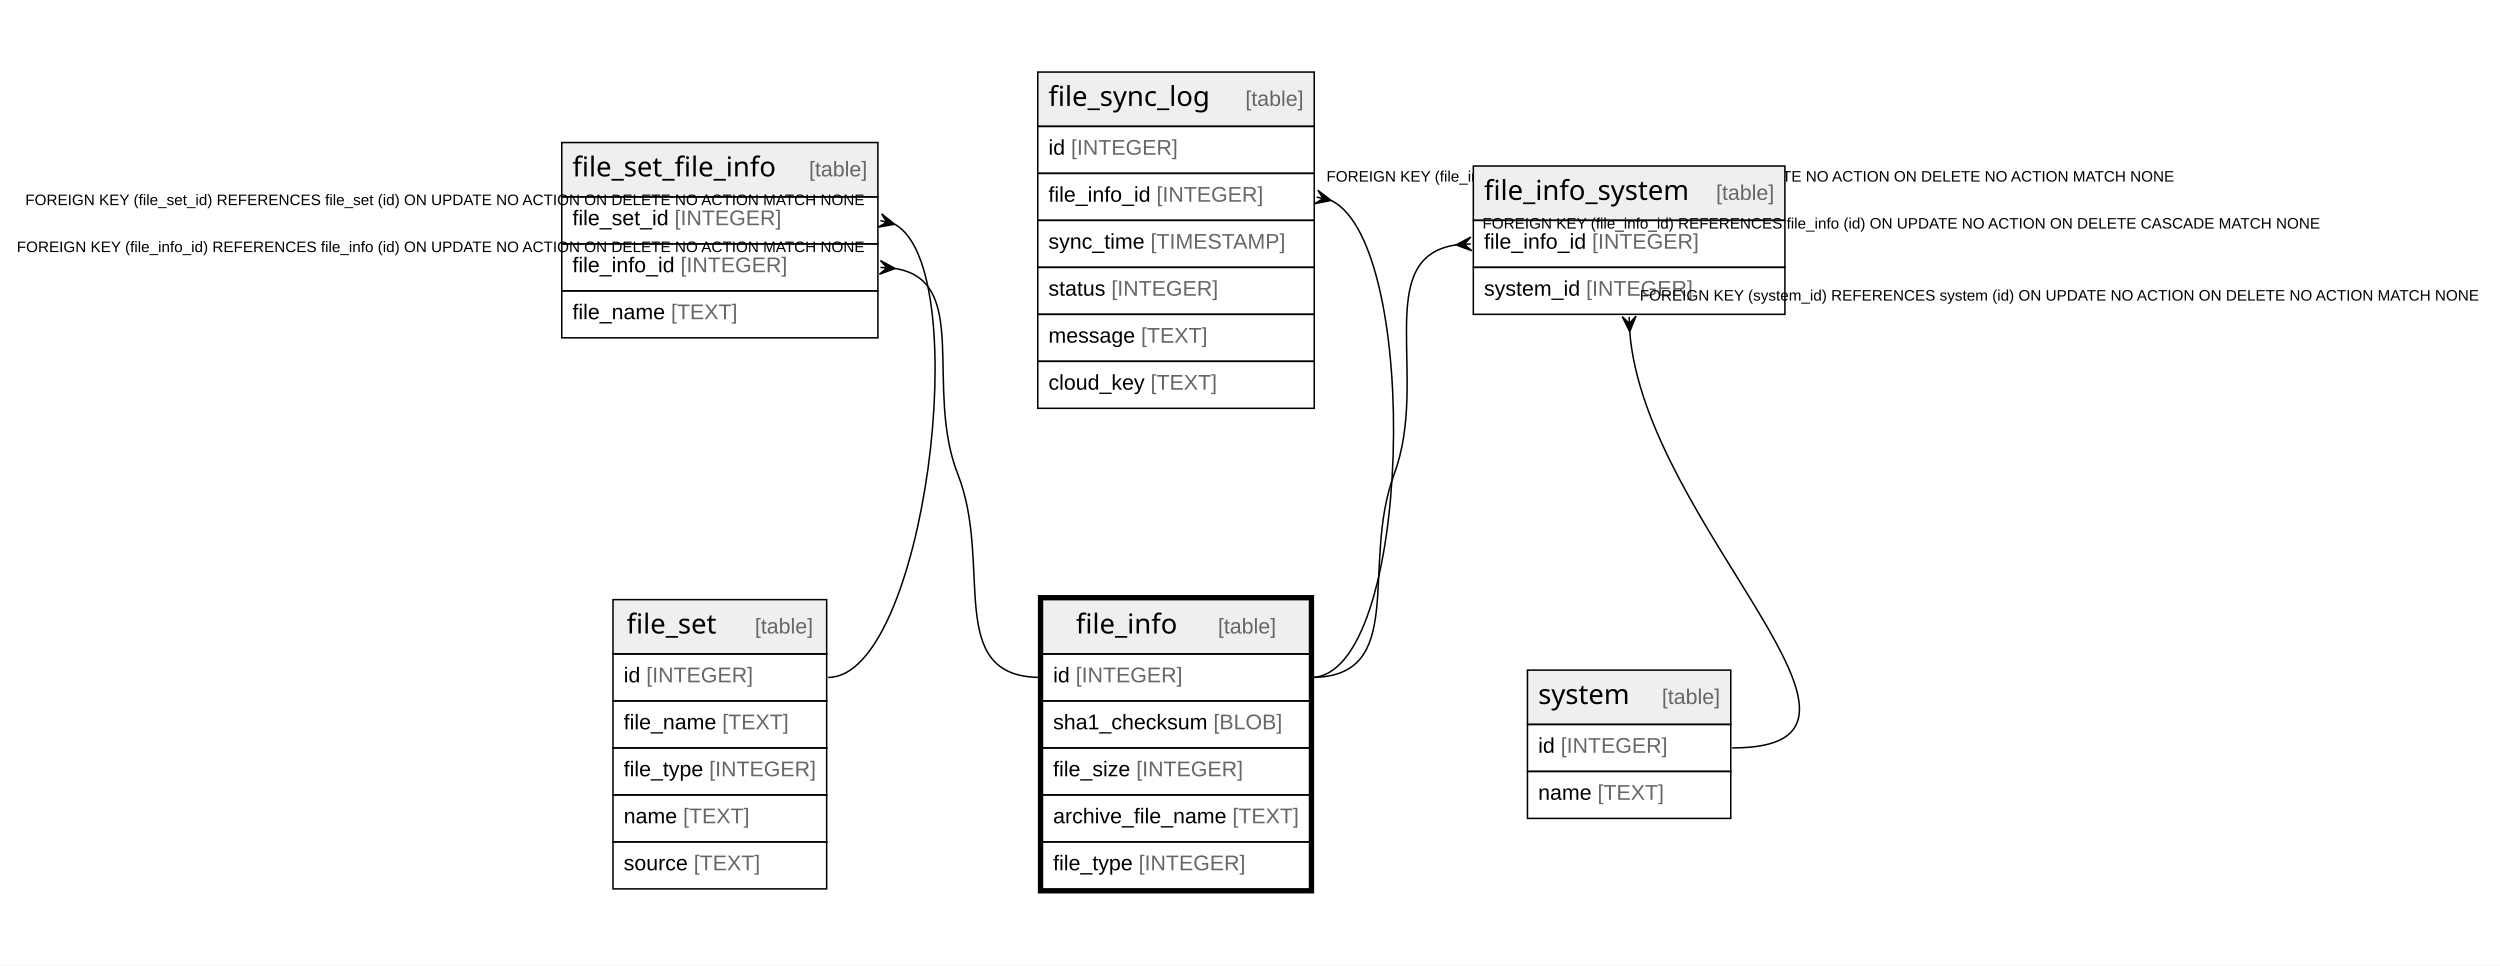
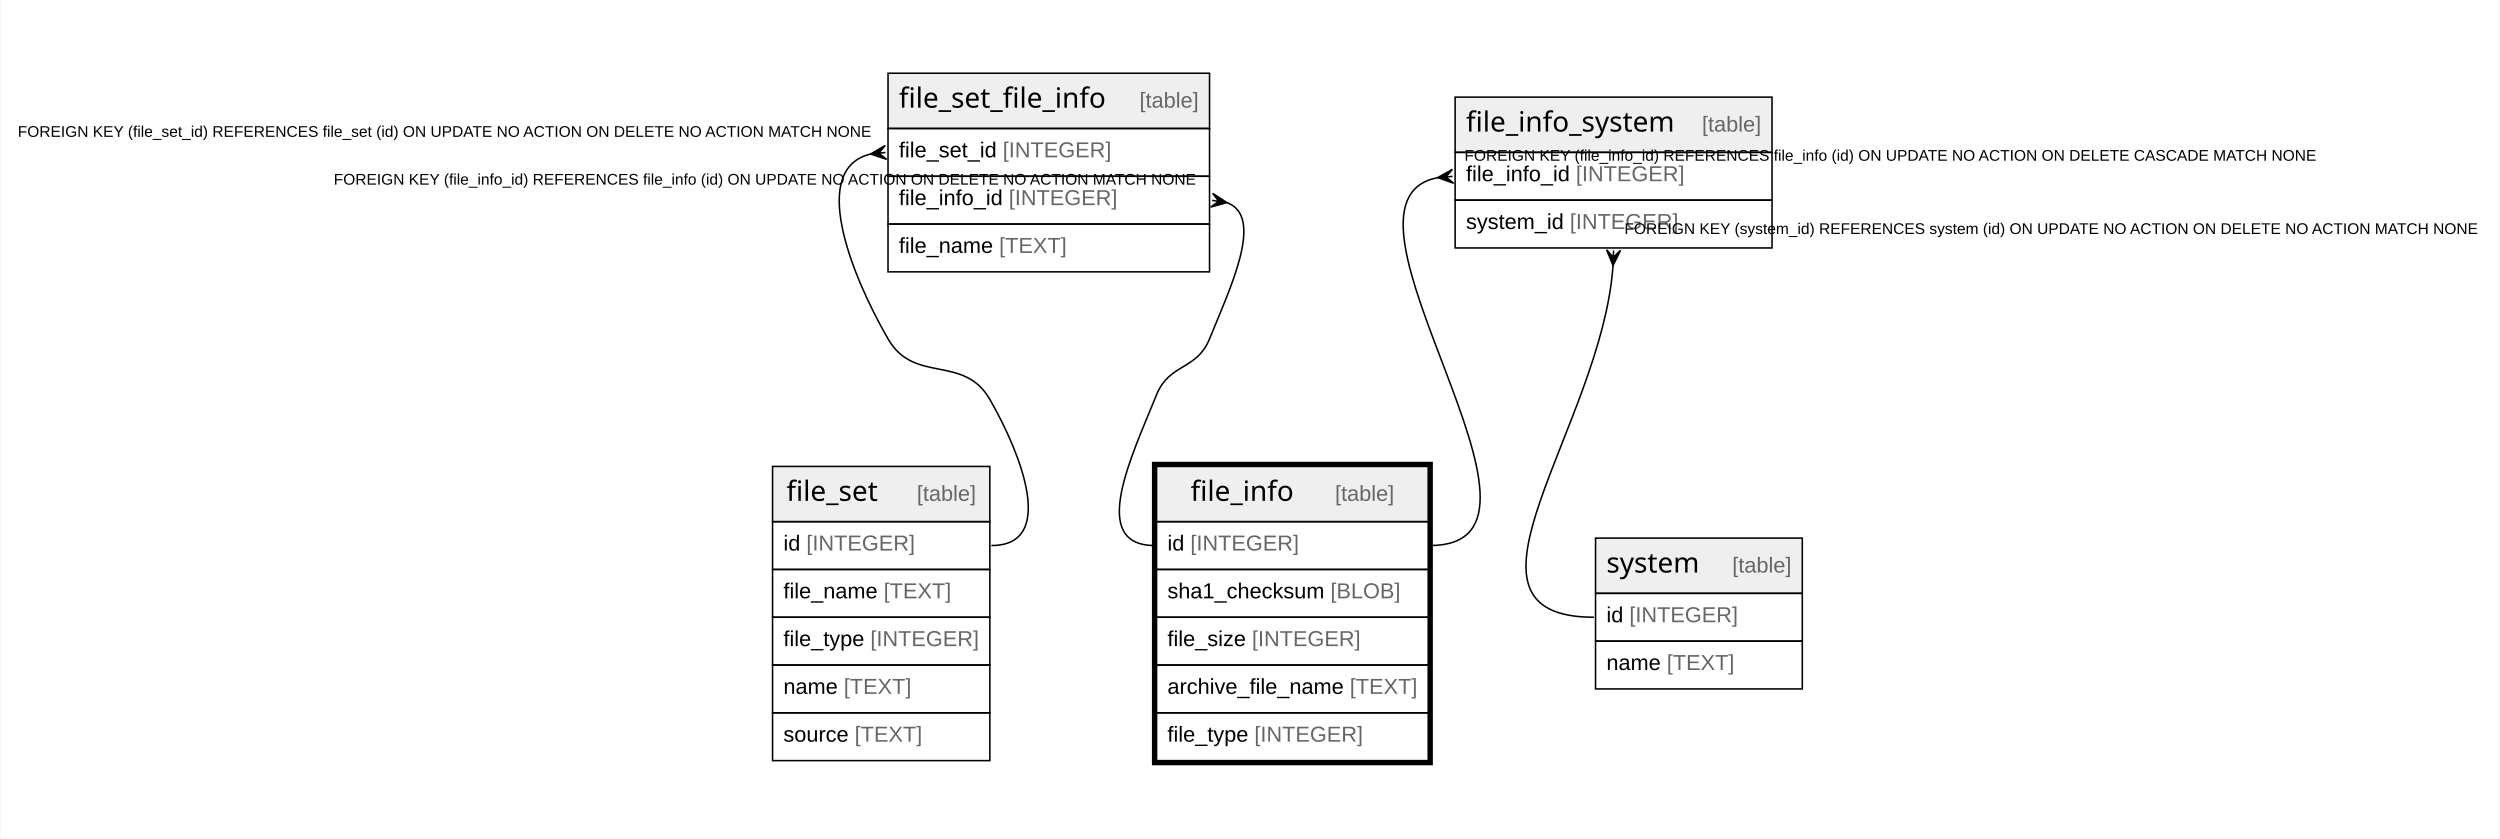
- <svg xmlns="http://www.w3.org/2000/svg" width="1639pt" height="633pt" viewBox="0.00 0.00 1638.66 632.80">
-   <g id="graph0" class="graph" transform="scale(1 1) rotate(0) translate(4 628.8)">
-     <polygon fill="white" stroke="none" points="-4,4 -4,-628.8 1634.66,-628.8 1634.66,4 -4,4" />
+ <svg xmlns="http://www.w3.org/2000/svg" width="1610pt" height="540pt" viewBox="0.00 0.00 1610.31 540.40">
+   <g id="graph0" class="graph" transform="scale(1 1) rotate(0) translate(4 536.4)">
+     <polygon fill="white" stroke="none" points="-4,4 -4,-536.4 1606.31,-536.4 1606.31,4 -4,4" />
    <g id="node1" class="node">
-       <polygon fill="#efefef" stroke="none" points="679.29,-200.2 679.29,-235.8 854.36,-235.8 854.36,-200.2 679.29,-200.2" />
-       <polygon fill="none" stroke="black" points="679.29,-200.2 679.29,-235.8 854.36,-235.8 854.36,-200.2 679.29,-200.2" />
-       <text text-anchor="start" x="701.21" y="-213.6" font-family="Arial Bold" font-size="18.00">file_info</text>
-       <text text-anchor="start" x="763.19" y="-213.6" font-family="Arial" font-size="14.00">    </text>
-       <text text-anchor="start" x="794.3" y="-213.6" font-family="Arial" font-size="14.00" fill="#666666">[table]</text>
-       <polygon fill="none" stroke="black" points="679.29,-169.4 679.29,-200.2 854.36,-200.2 854.36,-169.4 679.29,-169.4" />
-       <text text-anchor="start" x="686.29" y="-181.6" font-family="Arial" font-size="14.00">id </text>
-       <text text-anchor="start" x="701.08" y="-181.6" font-family="Arial" font-size="14.00" fill="#666666">[INTEGER]</text>
-       <polygon fill="none" stroke="black" points="679.29,-138.6 679.29,-169.4 854.36,-169.4 854.36,-138.6 679.29,-138.6" />
-       <text text-anchor="start" x="686.29" y="-150.8" font-family="Arial" font-size="14.00">sha1_checksum </text>
-       <text text-anchor="start" x="791.35" y="-150.8" font-family="Arial" font-size="14.00" fill="#666666">[BLOB]</text>
-       <polygon fill="none" stroke="black" points="679.29,-107.8 679.29,-138.6 854.36,-138.6 854.36,-107.8 679.29,-107.8" />
-       <text text-anchor="start" x="686.29" y="-120" font-family="Arial" font-size="14.00">file_size </text>
-       <text text-anchor="start" x="740.76" y="-120" font-family="Arial" font-size="14.00" fill="#666666">[INTEGER]</text>
-       <polygon fill="none" stroke="black" points="679.29,-77 679.29,-107.8 854.36,-107.8 854.36,-77 679.29,-77" />
-       <text text-anchor="start" x="686.29" y="-89.2" font-family="Arial" font-size="14.00">archive_file_name </text>
-       <text text-anchor="start" x="803.8" y="-89.2" font-family="Arial" font-size="14.00" fill="#666666">[TEXT]</text>
-       <polygon fill="none" stroke="black" points="679.29,-46.2 679.29,-77 854.36,-77 854.36,-46.2 679.29,-46.2" />
-       <text text-anchor="start" x="686.29" y="-58.4" font-family="Arial" font-size="14.00">file_type </text>
-       <text text-anchor="start" x="742.32" y="-58.4" font-family="Arial" font-size="14.00" fill="#666666">[INTEGER]</text>
-       <polygon fill="none" stroke="black" stroke-width="3" points="677.79,-44.7 677.79,-237.3 855.86,-237.3 855.86,-44.7 677.79,-44.7" />
+       <polygon fill="#efefef" stroke="none" points="740.94,-200.2 740.94,-235.8 916.01,-235.8 916.01,-200.2 740.94,-200.2" />
+       <polygon fill="none" stroke="black" points="740.94,-200.2 740.94,-235.8 916.01,-235.8 916.01,-200.2 740.94,-200.2" />
+       <text text-anchor="start" x="762.86" y="-213.6" font-family="Arial Bold" font-size="18.00">file_info</text>
+       <text text-anchor="start" x="824.84" y="-213.6" font-family="Arial" font-size="14.00">    </text>
+       <text text-anchor="start" x="855.95" y="-213.6" font-family="Arial" font-size="14.00" fill="#666666">[table]</text>
+       <polygon fill="none" stroke="black" points="740.94,-169.4 740.94,-200.2 916.01,-200.2 916.01,-169.4 740.94,-169.4" />
+       <text text-anchor="start" x="747.94" y="-181.6" font-family="Arial" font-size="14.00">id </text>
+       <text text-anchor="start" x="762.73" y="-181.6" font-family="Arial" font-size="14.00" fill="#666666">[INTEGER]</text>
+       <polygon fill="none" stroke="black" points="740.94,-138.6 740.94,-169.4 916.01,-169.4 916.01,-138.6 740.94,-138.6" />
+       <text text-anchor="start" x="747.94" y="-150.8" font-family="Arial" font-size="14.00">sha1_checksum </text>
+       <text text-anchor="start" x="852.99" y="-150.8" font-family="Arial" font-size="14.00" fill="#666666">[BLOB]</text>
+       <polygon fill="none" stroke="black" points="740.94,-107.8 740.94,-138.6 916.01,-138.6 916.01,-107.8 740.94,-107.8" />
+       <text text-anchor="start" x="747.94" y="-120" font-family="Arial" font-size="14.00">file_size </text>
+       <text text-anchor="start" x="802.41" y="-120" font-family="Arial" font-size="14.00" fill="#666666">[INTEGER]</text>
+       <polygon fill="none" stroke="black" points="740.94,-77 740.94,-107.8 916.01,-107.8 916.01,-77 740.94,-77" />
+       <text text-anchor="start" x="747.94" y="-89.2" font-family="Arial" font-size="14.00">archive_file_name </text>
+       <text text-anchor="start" x="865.45" y="-89.2" font-family="Arial" font-size="14.00" fill="#666666">[TEXT]</text>
+       <polygon fill="none" stroke="black" points="740.94,-46.2 740.94,-77 916.01,-77 916.01,-46.2 740.94,-46.2" />
+       <text text-anchor="start" x="747.94" y="-58.4" font-family="Arial" font-size="14.00">file_type </text>
+       <text text-anchor="start" x="803.97" y="-58.4" font-family="Arial" font-size="14.00" fill="#666666">[INTEGER]</text>
+       <polygon fill="none" stroke="black" stroke-width="3" points="739.44,-44.7 739.44,-237.3 917.51,-237.3 917.51,-44.7 739.44,-44.7" />
    </g>
    <g id="node2" class="node">
-       <polygon fill="#efefef" stroke="none" points="364.22,-499.8 364.22,-535.4 571.43,-535.4 571.43,-499.8 364.22,-499.8" />
-       <polygon fill="none" stroke="black" points="364.22,-499.8 364.22,-535.4 571.43,-535.4 571.43,-499.8 364.22,-499.8" />
-       <text text-anchor="start" x="371.22" y="-513.2" font-family="Arial Bold" font-size="18.00">file_set_file_info</text>
-       <text text-anchor="start" x="495.18" y="-513.2" font-family="Arial" font-size="14.00">    </text>
-       <text text-anchor="start" x="526.29" y="-513.2" font-family="Arial" font-size="14.00" fill="#666666">[table]</text>
-       <polygon fill="none" stroke="black" points="364.22,-469 364.22,-499.8 571.43,-499.8 571.43,-469 364.22,-469" />
-       <text text-anchor="start" x="371.22" y="-481.2" font-family="Arial" font-size="14.00">file_set_id </text>
-       <text text-anchor="start" x="438.15" y="-481.2" font-family="Arial" font-size="14.00" fill="#666666">[INTEGER]</text>
-       <polygon fill="none" stroke="black" points="364.22,-438.2 364.22,-469 571.43,-469 571.43,-438.2 364.22,-438.2" />
-       <text text-anchor="start" x="371.22" y="-450.4" font-family="Arial" font-size="14.00">file_info_id </text>
-       <text text-anchor="start" x="442.04" y="-450.4" font-family="Arial" font-size="14.00" fill="#666666">[INTEGER]</text>
-       <polygon fill="none" stroke="black" points="364.22,-407.4 364.22,-438.2 571.43,-438.2 571.43,-407.4 364.22,-407.4" />
-       <text text-anchor="start" x="371.22" y="-419.6" font-family="Arial" font-size="14.00">file_name </text>
-       <text text-anchor="start" x="435.81" y="-419.6" font-family="Arial" font-size="14.00" fill="#666666">[TEXT]</text>
+       <polygon fill="#efefef" stroke="none" points="567.87,-453.6 567.87,-489.2 775.08,-489.2 775.08,-453.6 567.87,-453.6" />
+       <polygon fill="none" stroke="black" points="567.87,-453.6 567.87,-489.2 775.08,-489.2 775.08,-453.6 567.87,-453.6" />
+       <text text-anchor="start" x="574.87" y="-467" font-family="Arial Bold" font-size="18.00">file_set_file_info</text>
+       <text text-anchor="start" x="698.83" y="-467" font-family="Arial" font-size="14.00">    </text>
+       <text text-anchor="start" x="729.94" y="-467" font-family="Arial" font-size="14.00" fill="#666666">[table]</text>
+       <polygon fill="none" stroke="black" points="567.87,-422.8 567.87,-453.6 775.08,-453.6 775.08,-422.8 567.87,-422.8" />
+       <text text-anchor="start" x="574.87" y="-435" font-family="Arial" font-size="14.00">file_set_id </text>
+       <text text-anchor="start" x="641.8" y="-435" font-family="Arial" font-size="14.00" fill="#666666">[INTEGER]</text>
+       <polygon fill="none" stroke="black" points="567.87,-392 567.87,-422.8 775.08,-422.8 775.08,-392 567.87,-392" />
+       <text text-anchor="start" x="574.87" y="-404.2" font-family="Arial" font-size="14.00">file_info_id </text>
+       <text text-anchor="start" x="645.69" y="-404.2" font-family="Arial" font-size="14.00" fill="#666666">[INTEGER]</text>
+       <polygon fill="none" stroke="black" points="567.87,-361.2 567.87,-392 775.08,-392 775.08,-361.2 567.87,-361.2" />
+       <text text-anchor="start" x="574.87" y="-373.4" font-family="Arial" font-size="14.00">file_name </text>
+       <text text-anchor="start" x="639.46" y="-373.4" font-family="Arial" font-size="14.00" fill="#666666">[TEXT]</text>
    </g>
    <g id="edge1" class="edge">
-       <path fill="none" stroke="black" d="M582.75,-452.84C632.79,-444.79 601.59,-374.45 623.82,-318 647.26,-258.49 614.33,-184.8 678.29,-184.8" />
-       <polygon fill="black" stroke="black" points="582.74,-452.84 572.44,-449.09 577.42,-453.23 573.1,-453.55 573.1,-453.55 573.1,-453.55 577.42,-453.23 573.1,-458.06 582.74,-452.84" />
-       <text text-anchor="start" x="7" y="-463.6" font-family="Arial" font-size="10.00">FOREIGN KEY (file_info_id) REFERENCES file_info (id) ON UPDATE NO ACTION ON DELETE NO ACTION MATCH NONE</text>
+       <path fill="none" stroke="black" d="M786.24,-405.84C810.69,-396.88 788.49,-351.09 775.08,-318 766.8,-297.56 749.21,-302.44 740.94,-282 724.73,-241.95 696.74,-184.8 739.94,-184.8" />
+       <polygon fill="black" stroke="black" points="786.3,-405.84 775.73,-402.9 781.02,-406.64 776.74,-407.3 776.74,-407.3 776.74,-407.3 781.02,-406.64 777.09,-411.8 786.3,-405.84" />
+       <text text-anchor="start" x="210.65" y="-417.4" font-family="Arial" font-size="10.00">FOREIGN KEY (file_info_id) REFERENCES file_info (id) ON UPDATE NO ACTION ON DELETE NO ACTION MATCH NONE</text>
    </g>
    <g id="node3" class="node">
-       <polygon fill="#efefef" stroke="none" points="397.8,-200.2 397.8,-235.8 537.85,-235.8 537.85,-200.2 397.8,-200.2" />
-       <polygon fill="none" stroke="black" points="397.8,-200.2 397.8,-235.8 537.85,-235.8 537.85,-200.2 397.8,-200.2" />
-       <text text-anchor="start" x="406.71" y="-213.6" font-family="Arial Bold" font-size="18.00">file_set</text>
-       <text text-anchor="start" x="459.69" y="-213.6" font-family="Arial" font-size="14.00">    </text>
-       <text text-anchor="start" x="490.8" y="-213.6" font-family="Arial" font-size="14.00" fill="#666666">[table]</text>
-       <polygon fill="none" stroke="black" points="397.8,-169.4 397.8,-200.2 537.85,-200.2 537.85,-169.4 397.8,-169.4" />
-       <text text-anchor="start" x="404.8" y="-181.6" font-family="Arial" font-size="14.00">id </text>
-       <text text-anchor="start" x="419.59" y="-181.6" font-family="Arial" font-size="14.00" fill="#666666">[INTEGER]</text>
-       <polygon fill="none" stroke="black" points="397.8,-138.6 397.8,-169.4 537.85,-169.4 537.85,-138.6 397.8,-138.6" />
-       <text text-anchor="start" x="404.8" y="-150.8" font-family="Arial" font-size="14.00">file_name </text>
-       <text text-anchor="start" x="469.4" y="-150.8" font-family="Arial" font-size="14.00" fill="#666666">[TEXT]</text>
-       <polygon fill="none" stroke="black" points="397.8,-107.8 397.8,-138.6 537.85,-138.6 537.85,-107.8 397.8,-107.8" />
-       <text text-anchor="start" x="404.8" y="-120" font-family="Arial" font-size="14.00">file_type </text>
-       <text text-anchor="start" x="460.84" y="-120" font-family="Arial" font-size="14.00" fill="#666666">[INTEGER]</text>
-       <polygon fill="none" stroke="black" points="397.8,-77 397.8,-107.8 537.85,-107.8 537.85,-77 397.8,-77" />
-       <text text-anchor="start" x="404.8" y="-89.2" font-family="Arial" font-size="14.00">name </text>
-       <text text-anchor="start" x="443.71" y="-89.2" font-family="Arial" font-size="14.00" fill="#666666">[TEXT]</text>
-       <polygon fill="none" stroke="black" points="397.8,-46.2 397.8,-77 537.85,-77 537.85,-46.2 397.8,-46.2" />
-       <text text-anchor="start" x="404.8" y="-58.4" font-family="Arial" font-size="14.00">source </text>
-       <text text-anchor="start" x="450.71" y="-58.4" font-family="Arial" font-size="14.00" fill="#666666">[TEXT]</text>
+       <polygon fill="#efefef" stroke="none" points="493.45,-200.2 493.45,-235.8 633.49,-235.8 633.49,-200.2 493.45,-200.2" />
+       <polygon fill="none" stroke="black" points="493.45,-200.2 493.45,-235.8 633.49,-235.8 633.49,-200.2 493.45,-200.2" />
+       <text text-anchor="start" x="502.36" y="-213.6" font-family="Arial Bold" font-size="18.00">file_set</text>
+       <text text-anchor="start" x="555.34" y="-213.6" font-family="Arial" font-size="14.00">    </text>
+       <text text-anchor="start" x="586.45" y="-213.6" font-family="Arial" font-size="14.00" fill="#666666">[table]</text>
+       <polygon fill="none" stroke="black" points="493.45,-169.4 493.45,-200.2 633.49,-200.2 633.49,-169.4 493.45,-169.4" />
+       <text text-anchor="start" x="500.45" y="-181.6" font-family="Arial" font-size="14.00">id </text>
+       <text text-anchor="start" x="515.24" y="-181.6" font-family="Arial" font-size="14.00" fill="#666666">[INTEGER]</text>
+       <polygon fill="none" stroke="black" points="493.45,-138.6 493.45,-169.4 633.49,-169.4 633.49,-138.6 493.45,-138.6" />
+       <text text-anchor="start" x="500.45" y="-150.8" font-family="Arial" font-size="14.00">file_name </text>
+       <text text-anchor="start" x="565.05" y="-150.8" font-family="Arial" font-size="14.00" fill="#666666">[TEXT]</text>
+       <polygon fill="none" stroke="black" points="493.45,-107.8 493.45,-138.6 633.49,-138.6 633.49,-107.8 493.45,-107.8" />
+       <text text-anchor="start" x="500.45" y="-120" font-family="Arial" font-size="14.00">file_type </text>
+       <text text-anchor="start" x="556.49" y="-120" font-family="Arial" font-size="14.00" fill="#666666">[INTEGER]</text>
+       <polygon fill="none" stroke="black" points="493.45,-77 493.45,-107.8 633.49,-107.8 633.49,-77 493.45,-77" />
+       <text text-anchor="start" x="500.45" y="-89.2" font-family="Arial" font-size="14.00">name </text>
+       <text text-anchor="start" x="539.36" y="-89.2" font-family="Arial" font-size="14.00" fill="#666666">[TEXT]</text>
+       <polygon fill="none" stroke="black" points="493.45,-46.2 493.45,-77 633.49,-77 633.49,-46.2 493.45,-46.2" />
+       <text text-anchor="start" x="500.45" y="-58.4" font-family="Arial" font-size="14.00">source </text>
+       <text text-anchor="start" x="546.36" y="-58.4" font-family="Arial" font-size="14.00" fill="#666666">[TEXT]</text>
    </g>
    <g id="edge2" class="edge">
-       <path fill="none" stroke="black" d="M582.53,-481.81C635.65,-452.53 602.18,-184.8 538.85,-184.8" />
-       <polygon fill="black" stroke="black" points="582.44,-481.83 571.64,-479.96 577.28,-483.16 573.08,-484.23 573.08,-484.23 573.08,-484.23 577.28,-483.16 573.87,-488.68 582.44,-481.83" />
-       <text text-anchor="start" x="12.57" y="-494.4" font-family="Arial" font-size="10.00">FOREIGN KEY (file_set_id) REFERENCES file_set (id) ON UPDATE NO ACTION ON DELETE NO ACTION MATCH NONE</text>
+       <path fill="none" stroke="black" d="M556.77,-437.14C517.35,-427.95 543.12,-361.07 567.87,-318 584.77,-288.58 616.56,-308.4 633.49,-279 654.39,-242.72 676.36,-184.8 634.49,-184.8" />
+       <polygon fill="black" stroke="black" points="556.59,-437.12 566.06,-442.64 561.89,-437.68 566.2,-438.13 566.2,-438.13 566.2,-438.13 561.89,-437.68 567,-433.69 556.59,-437.12" />
+       <text text-anchor="start" x="7" y="-448.2" font-family="Arial" font-size="10.00">FOREIGN KEY (file_set_id) REFERENCES file_set (id) ON UPDATE NO ACTION ON DELETE NO ACTION MATCH NONE</text>
    </g>
    <g id="node4" class="node">
-       <polygon fill="#efefef" stroke="none" points="676.21,-546 676.21,-581.6 857.44,-581.6 857.44,-546 676.21,-546" />
-       <polygon fill="none" stroke="black" points="676.21,-546 676.21,-581.6 857.44,-581.6 857.44,-546 676.21,-546" />
-       <text text-anchor="start" x="683.21" y="-559.4" font-family="Arial Bold" font-size="18.00">file_sync_log</text>
-       <text text-anchor="start" x="781.19" y="-559.4" font-family="Arial" font-size="14.00">    </text>
-       <text text-anchor="start" x="812.3" y="-559.4" font-family="Arial" font-size="14.00" fill="#666666">[table]</text>
-       <polygon fill="none" stroke="black" points="676.21,-515.2 676.21,-546 857.44,-546 857.44,-515.2 676.21,-515.2" />
-       <text text-anchor="start" x="683.21" y="-527.4" font-family="Arial" font-size="14.00">id </text>
-       <text text-anchor="start" x="697.99" y="-527.4" font-family="Arial" font-size="14.00" fill="#666666">[INTEGER]</text>
-       <polygon fill="none" stroke="black" points="676.21,-484.4 676.21,-515.2 857.44,-515.2 857.44,-484.4 676.21,-484.4" />
-       <text text-anchor="start" x="683.21" y="-496.6" font-family="Arial" font-size="14.00">file_info_id </text>
-       <text text-anchor="start" x="754.03" y="-496.6" font-family="Arial" font-size="14.00" fill="#666666">[INTEGER]</text>
-       <polygon fill="none" stroke="black" points="676.21,-453.6 676.21,-484.4 857.44,-484.4 857.44,-453.6 676.21,-453.6" />
-       <text text-anchor="start" x="683.21" y="-465.8" font-family="Arial" font-size="14.00">sync_time </text>
-       <text text-anchor="start" x="750.12" y="-465.8" font-family="Arial" font-size="14.00" fill="#666666">[TIMESTAMP]</text>
-       <polygon fill="none" stroke="black" points="676.21,-422.8 676.21,-453.6 857.44,-453.6 857.44,-422.8 676.21,-422.8" />
-       <text text-anchor="start" x="683.21" y="-435" font-family="Arial" font-size="14.00">status </text>
-       <text text-anchor="start" x="724.45" y="-435" font-family="Arial" font-size="14.00" fill="#666666">[INTEGER]</text>
-       <polygon fill="none" stroke="black" points="676.21,-392 676.21,-422.8 857.44,-422.8 857.44,-392 676.21,-392" />
-       <text text-anchor="start" x="683.21" y="-404.2" font-family="Arial" font-size="14.00">message </text>
-       <text text-anchor="start" x="743.9" y="-404.2" font-family="Arial" font-size="14.00" fill="#666666">[TEXT]</text>
-       <polygon fill="none" stroke="black" points="676.21,-361.2 676.21,-392 857.44,-392 857.44,-361.2 676.21,-361.2" />
-       <text text-anchor="start" x="683.21" y="-373.4" font-family="Arial" font-size="14.00">cloud_key </text>
-       <text text-anchor="start" x="750.14" y="-373.4" font-family="Arial" font-size="14.00" fill="#666666">[TEXT]</text>
+       <polygon fill="#efefef" stroke="none" points="933.36,-438.2 933.36,-473.8 1137.59,-473.8 1137.59,-438.2 933.36,-438.2" />
+       <polygon fill="none" stroke="black" points="933.36,-438.2 933.36,-473.8 1137.59,-473.8 1137.59,-438.2 933.36,-438.2" />
+       <text text-anchor="start" x="940.36" y="-451.6" font-family="Arial Bold" font-size="18.00">file_info_system</text>
+       <text text-anchor="start" x="1061.34" y="-451.6" font-family="Arial" font-size="14.00">    </text>
+       <text text-anchor="start" x="1092.45" y="-451.6" font-family="Arial" font-size="14.00" fill="#666666">[table]</text>
+       <polygon fill="none" stroke="black" points="933.36,-407.4 933.36,-438.2 1137.59,-438.2 1137.59,-407.4 933.36,-407.4" />
+       <text text-anchor="start" x="940.36" y="-419.6" font-family="Arial" font-size="14.00">file_info_id </text>
+       <text text-anchor="start" x="1011.18" y="-419.6" font-family="Arial" font-size="14.00" fill="#666666">[INTEGER]</text>
+       <polygon fill="none" stroke="black" points="933.36,-376.6 933.36,-407.4 1137.59,-407.4 1137.59,-376.6 933.36,-376.6" />
+       <text text-anchor="start" x="940.36" y="-388.8" font-family="Arial" font-size="14.00">system_id </text>
+       <text text-anchor="start" x="1007.27" y="-388.8" font-family="Arial" font-size="14.00" fill="#666666">[INTEGER]</text>
    </g>
    <g id="edge3" class="edge">
-       <path fill="none" stroke="black" d="M868.54,-497.45C927.96,-468.62 921.81,-184.8 855.36,-184.8" />
-       <polygon fill="black" stroke="black" points="868.51,-497.45 857.75,-495.34 863.31,-498.66 859.09,-499.65 859.09,-499.65 859.09,-499.65 863.31,-498.66 859.79,-504.11 868.51,-497.45" />
-       <text text-anchor="start" x="865.44" y="-509.8" font-family="Arial" font-size="10.00">FOREIGN KEY (file_info_id) REFERENCES file_info (id) ON UPDATE NO ACTION ON DELETE NO ACTION MATCH NONE</text>
+       <path fill="none" stroke="black" d="M922.27,-421.94C839.81,-406.36 1019.28,-184.8 917.01,-184.8" />
+       <polygon fill="black" stroke="black" points="922.06,-421.92 931.64,-427.26 927.37,-422.37 931.69,-422.74 931.69,-422.74 931.69,-422.74 927.37,-422.37 932.41,-418.29 922.06,-421.92" />
+       <text text-anchor="start" x="939.36" y="-432.8" font-family="Arial" font-size="10.00">FOREIGN KEY (file_info_id) REFERENCES file_info (id) ON UPDATE NO ACTION ON DELETE CASCADE MATCH NONE</text>
    </g>
    <g id="node5" class="node">
-       <polygon fill="#efefef" stroke="none" points="961.71,-484.4 961.71,-520 1165.94,-520 1165.94,-484.4 961.71,-484.4" />
-       <polygon fill="none" stroke="black" points="961.71,-484.4 961.71,-520 1165.94,-520 1165.94,-484.4 961.71,-484.4" />
-       <text text-anchor="start" x="968.71" y="-497.8" font-family="Arial Bold" font-size="18.00">file_info_system</text>
-       <text text-anchor="start" x="1089.69" y="-497.8" font-family="Arial" font-size="14.00">    </text>
-       <text text-anchor="start" x="1120.81" y="-497.8" font-family="Arial" font-size="14.00" fill="#666666">[table]</text>
-       <polygon fill="none" stroke="black" points="961.71,-453.6 961.71,-484.4 1165.94,-484.4 1165.94,-453.6 961.71,-453.6" />
-       <text text-anchor="start" x="968.71" y="-465.8" font-family="Arial" font-size="14.00">file_info_id </text>
-       <text text-anchor="start" x="1039.53" y="-465.8" font-family="Arial" font-size="14.00" fill="#666666">[INTEGER]</text>
-       <polygon fill="none" stroke="black" points="961.71,-422.8 961.71,-453.6 1165.94,-453.6 1165.94,-422.8 961.71,-422.8" />
-       <text text-anchor="start" x="968.71" y="-435" font-family="Arial" font-size="14.00">system_id </text>
-       <text text-anchor="start" x="1035.62" y="-435" font-family="Arial" font-size="14.00" fill="#666666">[INTEGER]</text>
+       <polygon fill="#efefef" stroke="none" points="1023.85,-154 1023.85,-189.6 1157.1,-189.6 1157.1,-154 1023.85,-154" />
+       <polygon fill="none" stroke="black" points="1023.85,-154 1023.85,-189.6 1157.1,-189.6 1157.1,-154 1023.85,-154" />
+       <text text-anchor="start" x="1030.85" y="-167.4" font-family="Arial Bold" font-size="18.00">system</text>
+       <text text-anchor="start" x="1080.85" y="-167.4" font-family="Arial" font-size="14.00">    </text>
+       <text text-anchor="start" x="1111.96" y="-167.4" font-family="Arial" font-size="14.00" fill="#666666">[table]</text>
+       <polygon fill="none" stroke="black" points="1023.85,-123.2 1023.85,-154 1157.1,-154 1157.1,-123.2 1023.85,-123.2" />
+       <text text-anchor="start" x="1030.85" y="-135.4" font-family="Arial" font-size="14.00">id </text>
+       <text text-anchor="start" x="1045.63" y="-135.4" font-family="Arial" font-size="14.00" fill="#666666">[INTEGER]</text>
+       <polygon fill="none" stroke="black" points="1023.85,-92.4 1023.85,-123.2 1157.1,-123.2 1157.1,-92.4 1023.85,-92.4" />
+       <text text-anchor="start" x="1030.85" y="-104.6" font-family="Arial" font-size="14.00">name </text>
+       <text text-anchor="start" x="1069.76" y="-104.6" font-family="Arial" font-size="14.00" fill="#666666">[TEXT]</text>
    </g>
    <g id="edge4" class="edge">
-       <path fill="none" stroke="black" d="M950.44,-468.31C894.4,-460.12 933.24,-380.86 909.82,-318 887.5,-258.07 919.32,-184.8 855.36,-184.8" />
-       <polygon fill="black" stroke="black" points="950.4,-468.31 960.07,-473.47 955.72,-468.66 960.04,-468.96 960.04,-468.96 960.04,-468.96 955.72,-468.66 960.68,-464.49 950.4,-468.31" />
-       <text text-anchor="start" x="967.71" y="-479" font-family="Arial" font-size="10.00">FOREIGN KEY (file_info_id) REFERENCES file_info (id) ON UPDATE NO ACTION ON DELETE CASCADE MATCH NONE</text>
-     </g>
-     <g id="node6" class="node">
-       <polygon fill="#efefef" stroke="none" points="997.2,-154 997.2,-189.6 1130.45,-189.6 1130.45,-154 997.2,-154" />
-       <polygon fill="none" stroke="black" points="997.2,-154 997.2,-189.6 1130.45,-189.6 1130.45,-154 997.2,-154" />
-       <text text-anchor="start" x="1004.2" y="-167.4" font-family="Arial Bold" font-size="18.00">system</text>
-       <text text-anchor="start" x="1054.2" y="-167.4" font-family="Arial" font-size="14.00">    </text>
-       <text text-anchor="start" x="1085.31" y="-167.4" font-family="Arial" font-size="14.00" fill="#666666">[table]</text>
-       <polygon fill="none" stroke="black" points="997.2,-123.2 997.2,-154 1130.45,-154 1130.45,-123.2 997.2,-123.2" />
-       <text text-anchor="start" x="1004.2" y="-135.4" font-family="Arial" font-size="14.00">id </text>
-       <text text-anchor="start" x="1018.98" y="-135.4" font-family="Arial" font-size="14.00" fill="#666666">[INTEGER]</text>
-       <polygon fill="none" stroke="black" points="997.2,-92.4 997.2,-123.2 1130.45,-123.2 1130.45,-92.4 997.2,-92.4" />
-       <text text-anchor="start" x="1004.2" y="-104.6" font-family="Arial" font-size="14.00">name </text>
-       <text text-anchor="start" x="1043.11" y="-104.6" font-family="Arial" font-size="14.00" fill="#666666">[TEXT]</text>
-     </g>
-     <g id="edge5" class="edge">
-       <path fill="none" stroke="black" d="M1064.23,-411.52C1073.99,-284.39 1257.45,-138.6 1131.45,-138.6" />
-       <polygon fill="black" stroke="black" points="1064.23,-411.47 1059.34,-421.29 1064.02,-416.8 1063.85,-421.13 1063.85,-421.13 1063.85,-421.13 1064.02,-416.8 1068.33,-421.64 1064.23,-411.47" />
-       <text text-anchor="start" x="1070.82" y="-431.8" font-family="Arial" font-size="10.00">FOREIGN KEY (system_id) REFERENCES system (id) ON UPDATE NO ACTION ON DELETE NO ACTION MATCH NONE</text>
+       <path fill="none" stroke="black" d="M1035.12,-365.33C1028.09,-261.78 920.76,-138.6 1022.85,-138.6" />
+       <polygon fill="black" stroke="black" points="1035.12,-365.27 1030.97,-375.42 1035.3,-370.6 1035.45,-374.93 1035.45,-374.93 1035.45,-374.93 1035.3,-370.6 1039.96,-375.11 1035.12,-365.27" />
+       <text text-anchor="start" x="1042.47" y="-385.6" font-family="Arial" font-size="10.00">FOREIGN KEY (system_id) REFERENCES system (id) ON UPDATE NO ACTION ON DELETE NO ACTION MATCH NONE</text>
    </g>
  </g>
</svg>
